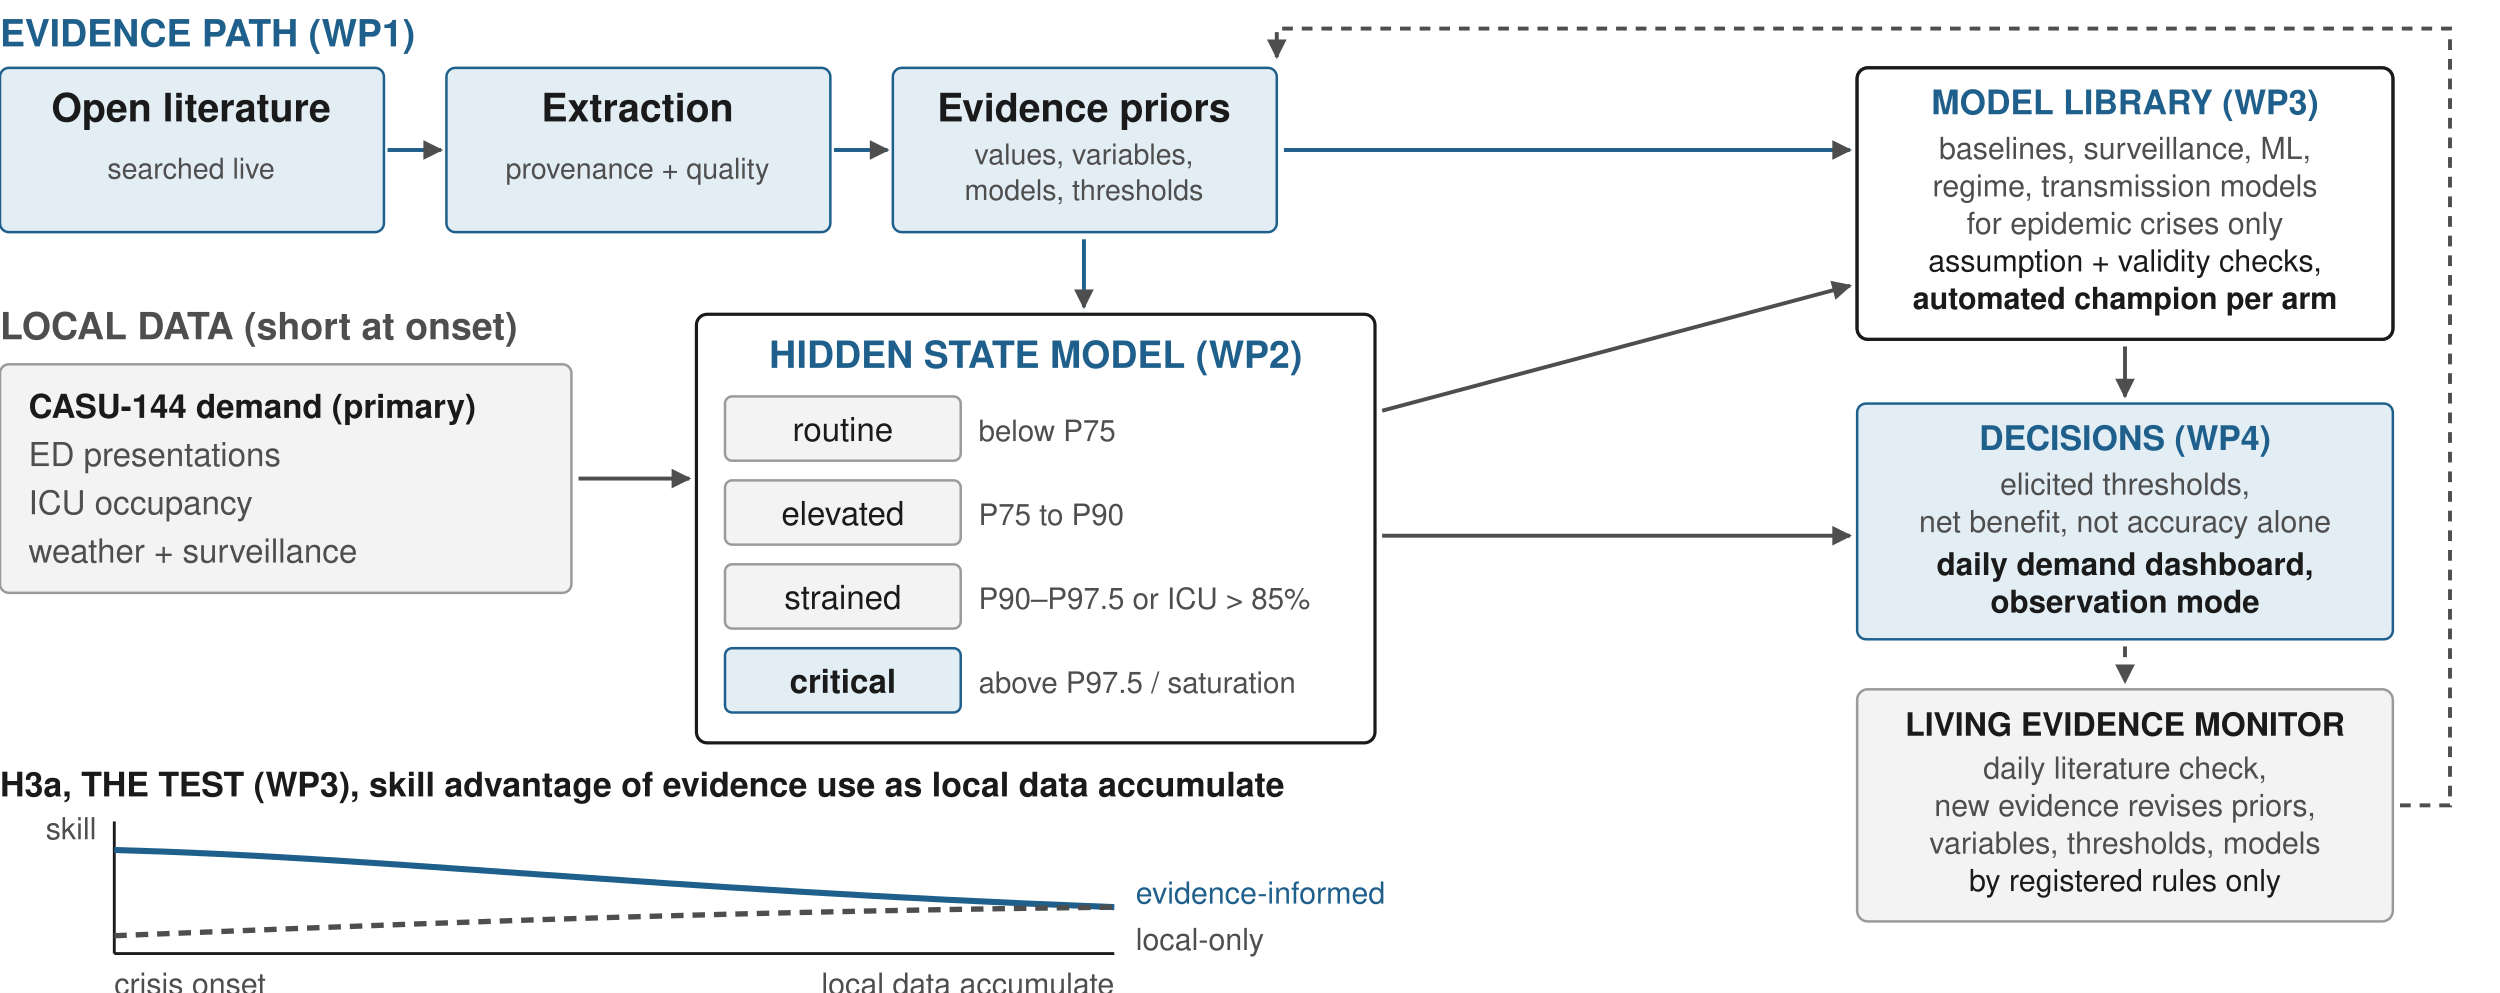
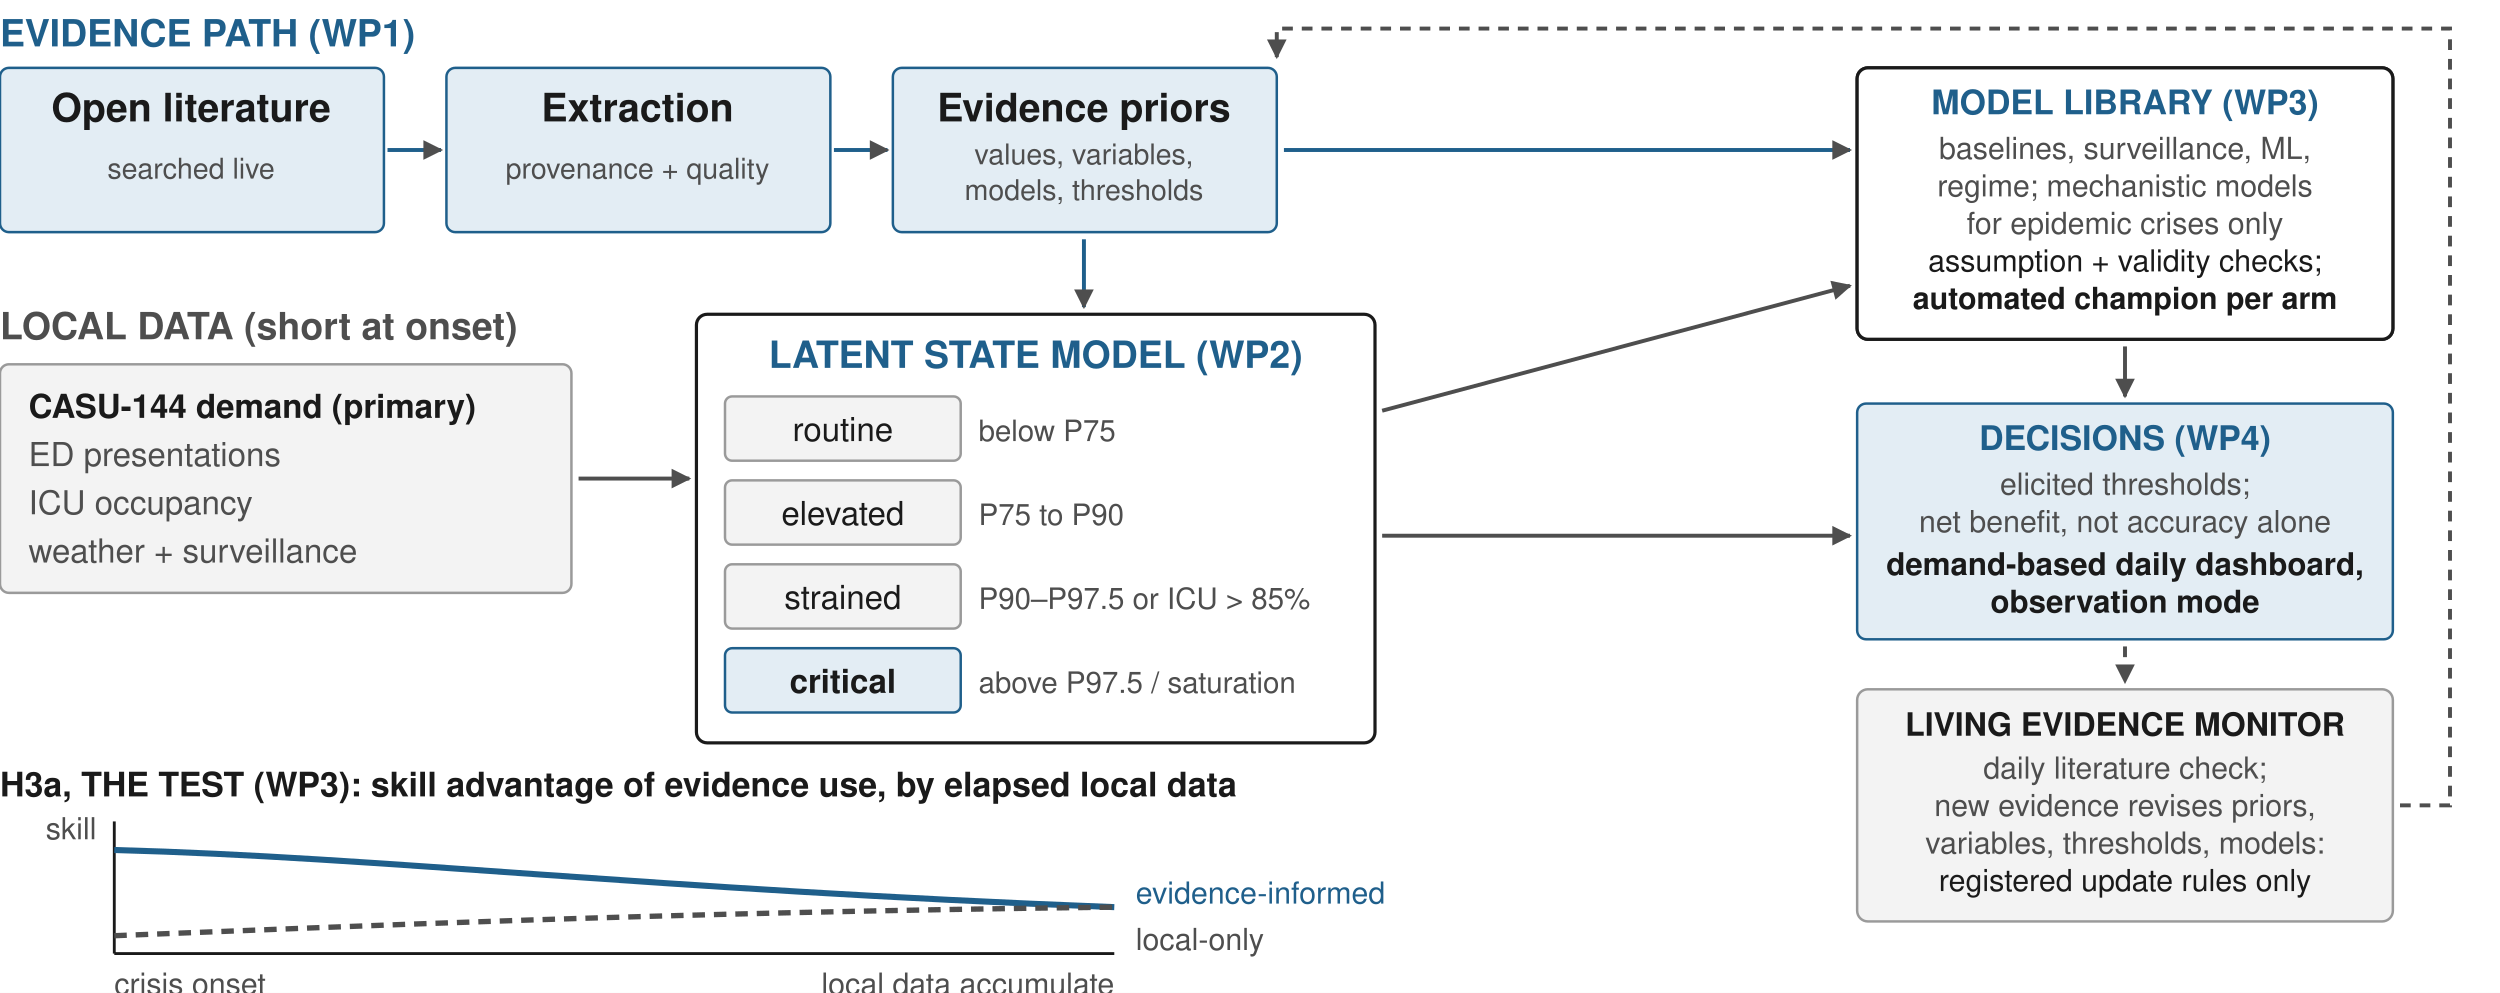
<svg xmlns="http://www.w3.org/2000/svg" width="1400" height="556" viewBox="0 0 1400 556">
  <defs>
    <marker id="a" viewBox="0 0 10 10" refX="9" refY="5" markerWidth="5" markerHeight="5" orient="auto-start-reverse">
      <path d="M 0 0 L 10 5 L 0 10 z" fill="#4e4e4e" />
    </marker>
  </defs>
  <rect width="1400" height="556" fill="white" />
  <text x="0" y="26" font-family="Helvetica, Arial, sans-serif" font-size="21" fill="#1f5f8b" text-anchor="start" font-weight="bold" font-style="normal">EVIDENCE PATH (WP1)</text>
  <rect x="0" y="38" width="215" height="92" rx="5" fill="#e3edf4" stroke="#1f5f8b" stroke-width="1.4" />
  <text x="107" y="68" font-family="Helvetica, Arial, sans-serif" font-size="22" fill="#1a1a1a" text-anchor="middle" font-weight="bold" font-style="normal">Open literature</text>
  <text x="107" y="100" font-family="Helvetica, Arial, sans-serif" font-size="16" fill="#4e4e4e" text-anchor="middle" font-weight="normal" font-style="normal">searched live</text>
  <rect x="250" y="38" width="215" height="92" rx="5" fill="#e3edf4" stroke="#1f5f8b" stroke-width="1.4" />
  <text x="357" y="68" font-family="Helvetica, Arial, sans-serif" font-size="22" fill="#1a1a1a" text-anchor="middle" font-weight="bold" font-style="normal">Extraction</text>
  <text x="357" y="100" font-family="Helvetica, Arial, sans-serif" font-size="16" fill="#4e4e4e" text-anchor="middle" font-weight="normal" font-style="normal">provenance + quality</text>
  <rect x="500" y="38" width="215" height="92" rx="5" fill="#e3edf4" stroke="#1f5f8b" stroke-width="1.4" />
  <text x="607" y="68" font-family="Helvetica, Arial, sans-serif" font-size="22" fill="#1a1a1a" text-anchor="middle" font-weight="bold" font-style="normal">Evidence priors</text>
  <text x="607" y="92" font-family="Helvetica, Arial, sans-serif" font-size="16" fill="#4e4e4e" text-anchor="middle" font-weight="normal" font-style="normal">values, variables,</text>
  <text x="607" y="112" font-family="Helvetica, Arial, sans-serif" font-size="16" fill="#4e4e4e" text-anchor="middle" font-weight="normal" font-style="normal">models, thresholds</text>
  <line x1="217" y1="84" x2="247" y2="84" stroke="#1f5f8b" stroke-width="2.2" marker-end="url(#a)" />
  <line x1="467" y1="84" x2="497" y2="84" stroke="#1f5f8b" stroke-width="2.2" marker-end="url(#a)" />
  <text x="0" y="190" font-family="Helvetica, Arial, sans-serif" font-size="21" fill="#4e4e4e" text-anchor="start" font-weight="bold" font-style="normal">LOCAL DATA (short at onset)</text>
  <rect x="0" y="204" width="320" height="128" rx="5" fill="#f3f3f3" stroke="#9a9a9a" stroke-width="1.4" />
  <text x="16" y="234" font-family="Helvetica, Arial, sans-serif" font-size="18.5" fill="#1a1a1a" text-anchor="start" font-weight="bold" font-style="normal">CASU-144 demand (primary)</text>
  <text x="16" y="261" font-family="Helvetica, Arial, sans-serif" font-size="18.5" fill="#4e4e4e" text-anchor="start" font-weight="normal" font-style="normal">ED presentations</text>
  <text x="16" y="288" font-family="Helvetica, Arial, sans-serif" font-size="18.5" fill="#4e4e4e" text-anchor="start" font-weight="normal" font-style="normal">ICU occupancy</text>
  <text x="16" y="315" font-family="Helvetica, Arial, sans-serif" font-size="18.5" fill="#4e4e4e" text-anchor="start" font-weight="normal" font-style="normal">weather + surveillance</text>
  <rect x="390" y="176" width="380" height="240" rx="6" fill="white" stroke="#1a1a1a" stroke-width="1.8" />
-   <text x="580.0" y="206" font-family="Helvetica, Arial, sans-serif" font-size="21" fill="#1f5f8b" text-anchor="middle" font-weight="bold" font-style="normal">HIDDEN STATE MODEL (WP2)</text>
+   <text x="580.0" y="206" font-family="Helvetica, Arial, sans-serif" font-size="21" fill="#1f5f8b" text-anchor="middle" font-weight="bold" font-style="normal">LATENT STATE MODEL (WP2)</text>
  <rect x="406" y="222" width="132" height="36" rx="4" fill="#f3f3f3" stroke="#9a9a9a" stroke-width="1.4" />
  <text x="472" y="247" font-family="Helvetica, Arial, sans-serif" font-size="18.5" fill="#1a1a1a" text-anchor="middle" font-weight="normal" font-style="normal">routine</text>
  <text x="548" y="247" font-family="Helvetica, Arial, sans-serif" font-size="16.5" fill="#4e4e4e" text-anchor="start" font-weight="normal" font-style="normal">below P75</text>
  <rect x="406" y="269" width="132" height="36" rx="4" fill="#f3f3f3" stroke="#9a9a9a" stroke-width="1.4" />
  <text x="472" y="294" font-family="Helvetica, Arial, sans-serif" font-size="18.5" fill="#1a1a1a" text-anchor="middle" font-weight="normal" font-style="normal">elevated</text>
  <text x="548" y="294" font-family="Helvetica, Arial, sans-serif" font-size="16.5" fill="#4e4e4e" text-anchor="start" font-weight="normal" font-style="normal">P75 to P90</text>
  <rect x="406" y="316" width="132" height="36" rx="4" fill="#f3f3f3" stroke="#9a9a9a" stroke-width="1.4" />
  <text x="472" y="341" font-family="Helvetica, Arial, sans-serif" font-size="18.5" fill="#1a1a1a" text-anchor="middle" font-weight="normal" font-style="normal">strained</text>
  <text x="548" y="341" font-family="Helvetica, Arial, sans-serif" font-size="16.5" fill="#4e4e4e" text-anchor="start" font-weight="normal" font-style="normal">P90–P97.5 or ICU &gt; 85%</text>
  <rect x="406" y="363" width="132" height="36" rx="4" fill="#e3edf4" stroke="#1f5f8b" stroke-width="1.4" />
  <text x="472" y="388" font-family="Helvetica, Arial, sans-serif" font-size="18.5" fill="#1a1a1a" text-anchor="middle" font-weight="bold" font-style="normal">critical</text>
  <text x="548" y="388" font-family="Helvetica, Arial, sans-serif" font-size="16.5" fill="#4e4e4e" text-anchor="start" font-weight="normal" font-style="normal">above P97.5 / saturation</text>
  <line x1="607" y1="134" x2="607" y2="172" stroke="#1f5f8b" stroke-width="2.2" marker-end="url(#a)" />
  <line x1="324" y1="268" x2="386" y2="268" stroke="#4e4e4e" stroke-width="2.2" marker-end="url(#a)" />
  <rect x="1040" y="38" width="300" height="152" rx="6" fill="white" stroke="#1a1a1a" stroke-width="1.8" />
  <rect x="1040" y="38" width="300" height="152" rx="6" fill="white" stroke="#1a1a1a" stroke-width="1.8" />
  <text x="1190.0" y="64" font-family="Helvetica, Arial, sans-serif" font-size="19" fill="#1f5f8b" text-anchor="middle" font-weight="bold" font-style="normal">MODEL LIBRARY (WP3)</text>
  <text x="1190.0" y="89" font-family="Helvetica, Arial, sans-serif" font-size="17" fill="#4e4e4e" text-anchor="middle" font-weight="normal" font-style="normal">baselines, surveillance, ML,</text>
-   <text x="1190.0" y="110" font-family="Helvetica, Arial, sans-serif" font-size="17" fill="#4e4e4e" text-anchor="middle" font-weight="normal" font-style="normal">regime, transmission models</text>
+   <text x="1190.0" y="110" font-family="Helvetica, Arial, sans-serif" font-size="17" fill="#4e4e4e" text-anchor="middle" font-weight="normal" font-style="normal">regime; mechanistic models</text>
  <text x="1190.0" y="131" font-family="Helvetica, Arial, sans-serif" font-size="17" fill="#4e4e4e" text-anchor="middle" font-weight="normal" font-style="normal">for epidemic crises only</text>
-   <text x="1190.0" y="152" font-family="Helvetica, Arial, sans-serif" font-size="17" fill="#1a1a1a" text-anchor="middle" font-weight="normal" font-style="normal">assumption + validity checks,</text>
+   <text x="1190.0" y="152" font-family="Helvetica, Arial, sans-serif" font-size="17" fill="#1a1a1a" text-anchor="middle" font-weight="normal" font-style="normal">assumption + validity checks;</text>
  <text x="1190.0" y="173" font-family="Helvetica, Arial, sans-serif" font-size="17" fill="#1a1a1a" text-anchor="middle" font-weight="bold" font-style="normal">automated champion per arm</text>
  <line x1="719" y1="84" x2="1036" y2="84" stroke="#1f5f8b" stroke-width="2.2" marker-end="url(#a)" />
  <line x1="774" y1="230" x2="1036" y2="160" stroke="#4e4e4e" stroke-width="2.2" marker-end="url(#a)" />
  <line x1="1190.0" y1="194" x2="1190.0" y2="222" stroke="#4e4e4e" stroke-width="2.2" marker-end="url(#a)" />
  <rect x="1040" y="226" width="300" height="132" rx="5" fill="#e3edf4" stroke="#1f5f8b" stroke-width="1.4" />
  <text x="1190.0" y="252" font-family="Helvetica, Arial, sans-serif" font-size="19" fill="#1f5f8b" text-anchor="middle" font-weight="bold" font-style="normal">DECISIONS (WP4)</text>
-   <text x="1190.0" y="277" font-family="Helvetica, Arial, sans-serif" font-size="17" fill="#4e4e4e" text-anchor="middle" font-weight="normal" font-style="normal">elicited thresholds,</text>
+   <text x="1190.0" y="277" font-family="Helvetica, Arial, sans-serif" font-size="17" fill="#4e4e4e" text-anchor="middle" font-weight="normal" font-style="normal">elicited thresholds;</text>
  <text x="1190.0" y="298" font-family="Helvetica, Arial, sans-serif" font-size="17" fill="#4e4e4e" text-anchor="middle" font-weight="normal" font-style="normal">net benefit, not accuracy alone</text>
-   <text x="1190.0" y="322" font-family="Helvetica, Arial, sans-serif" font-size="17.5" fill="#1a1a1a" text-anchor="middle" font-weight="bold" font-style="normal">daily demand dashboard,</text>
+   <text x="1190.0" y="322" font-family="Helvetica, Arial, sans-serif" font-size="17.5" fill="#1a1a1a" text-anchor="middle" font-weight="bold" font-style="normal">demand-based daily dashboard,</text>
  <text x="1190.0" y="343" font-family="Helvetica, Arial, sans-serif" font-size="17.5" fill="#1a1a1a" text-anchor="middle" font-weight="bold" font-style="normal">observation mode</text>
  <line x1="774" y1="300" x2="1036" y2="300" stroke="#4e4e4e" stroke-width="2.2" marker-end="url(#a)" />
  <rect x="1040" y="386" width="300" height="130" rx="6" fill="#f3f3f3" stroke="#9a9a9a" stroke-width="1.4" />
  <text x="1190.0" y="412" font-family="Helvetica, Arial, sans-serif" font-size="18" fill="#1a1a1a" text-anchor="middle" font-weight="bold" font-style="normal">LIVING EVIDENCE MONITOR</text>
-   <text x="1190.0" y="436" font-family="Helvetica, Arial, sans-serif" font-size="17" fill="#4e4e4e" text-anchor="middle" font-weight="normal" font-style="normal">daily literature check,</text>
+   <text x="1190.0" y="436" font-family="Helvetica, Arial, sans-serif" font-size="17" fill="#4e4e4e" text-anchor="middle" font-weight="normal" font-style="normal">daily literature check;</text>
  <text x="1190.0" y="457" font-family="Helvetica, Arial, sans-serif" font-size="17" fill="#4e4e4e" text-anchor="middle" font-weight="normal" font-style="normal">new evidence revises priors,</text>
-   <text x="1190.0" y="478" font-family="Helvetica, Arial, sans-serif" font-size="17" fill="#4e4e4e" text-anchor="middle" font-weight="normal" font-style="normal">variables, thresholds, models</text>
-   <text x="1190.0" y="499" font-family="Helvetica, Arial, sans-serif" font-size="17" fill="#1a1a1a" text-anchor="middle" font-weight="normal" font-style="normal">by registered rules only</text>
+   <text x="1190.0" y="478" font-family="Helvetica, Arial, sans-serif" font-size="17" fill="#4e4e4e" text-anchor="middle" font-weight="normal" font-style="normal">variables, thresholds, models:</text>
+   <text x="1190.0" y="499" font-family="Helvetica, Arial, sans-serif" font-size="17" fill="#1a1a1a" text-anchor="middle" font-weight="normal" font-style="normal">registered update rules only</text>
  <line x1="1190.0" y1="362" x2="1190.0" y2="382" stroke="#4e4e4e" stroke-width="2.2" marker-end="url(#a)" stroke-dasharray="6,5" />
  <path d="M 1344 451 L 1372 451 L 1372 16 L 715 16 L 715 32" fill="none" stroke="#4e4e4e" stroke-width="2.2" stroke-dasharray="6,5" marker-end="url(#a)" />
-   <text x="0" y="446" font-family="Helvetica, Arial, sans-serif" font-size="19" fill="#1a1a1a" text-anchor="start" font-weight="bold" font-style="normal">H3a, THE TEST (WP3), skill advantage of evidence use as local data accumulate</text>
+   <text x="0" y="446" font-family="Helvetica, Arial, sans-serif" font-size="19" fill="#1a1a1a" text-anchor="start" font-weight="bold" font-style="normal">H3a, THE TEST (WP3):  skill advantage of evidence use, by elapsed local data</text>
  <line x1="64" y1="534" x2="624" y2="534" stroke="#1a1a1a" stroke-width="1.6" />
  <line x1="64" y1="460" x2="64" y2="534" stroke="#1a1a1a" stroke-width="1.6" />
  <path d="M 64 476 C 214 480 364 498 624 508" fill="none" stroke="#1f5f8b" stroke-width="3.4" />
  <path d="M 64 524 C 194 519 364 511 624 508" fill="none" stroke="#4e4e4e" stroke-width="3" stroke-dasharray="7,5" />
  <text x="636" y="506" font-family="Helvetica, Arial, sans-serif" font-size="17" fill="#1f5f8b" text-anchor="start" font-weight="normal" font-style="normal">evidence-informed</text>
  <text x="636" y="532" font-family="Helvetica, Arial, sans-serif" font-size="17" fill="#4e4e4e" text-anchor="start" font-weight="normal" font-style="normal">local-only</text>
  <text x="54" y="470" font-family="Helvetica, Arial, sans-serif" font-size="17" fill="#4e4e4e" text-anchor="end" font-weight="normal" font-style="normal">skill</text>
  <text x="64" y="557" font-family="Helvetica, Arial, sans-serif" font-size="17" fill="#4e4e4e" text-anchor="start" font-weight="normal" font-style="normal">crisis onset</text>
  <text x="624" y="557" font-family="Helvetica, Arial, sans-serif" font-size="17" fill="#4e4e4e" text-anchor="end" font-weight="normal" font-style="normal">local data accumulate</text>
</svg>
